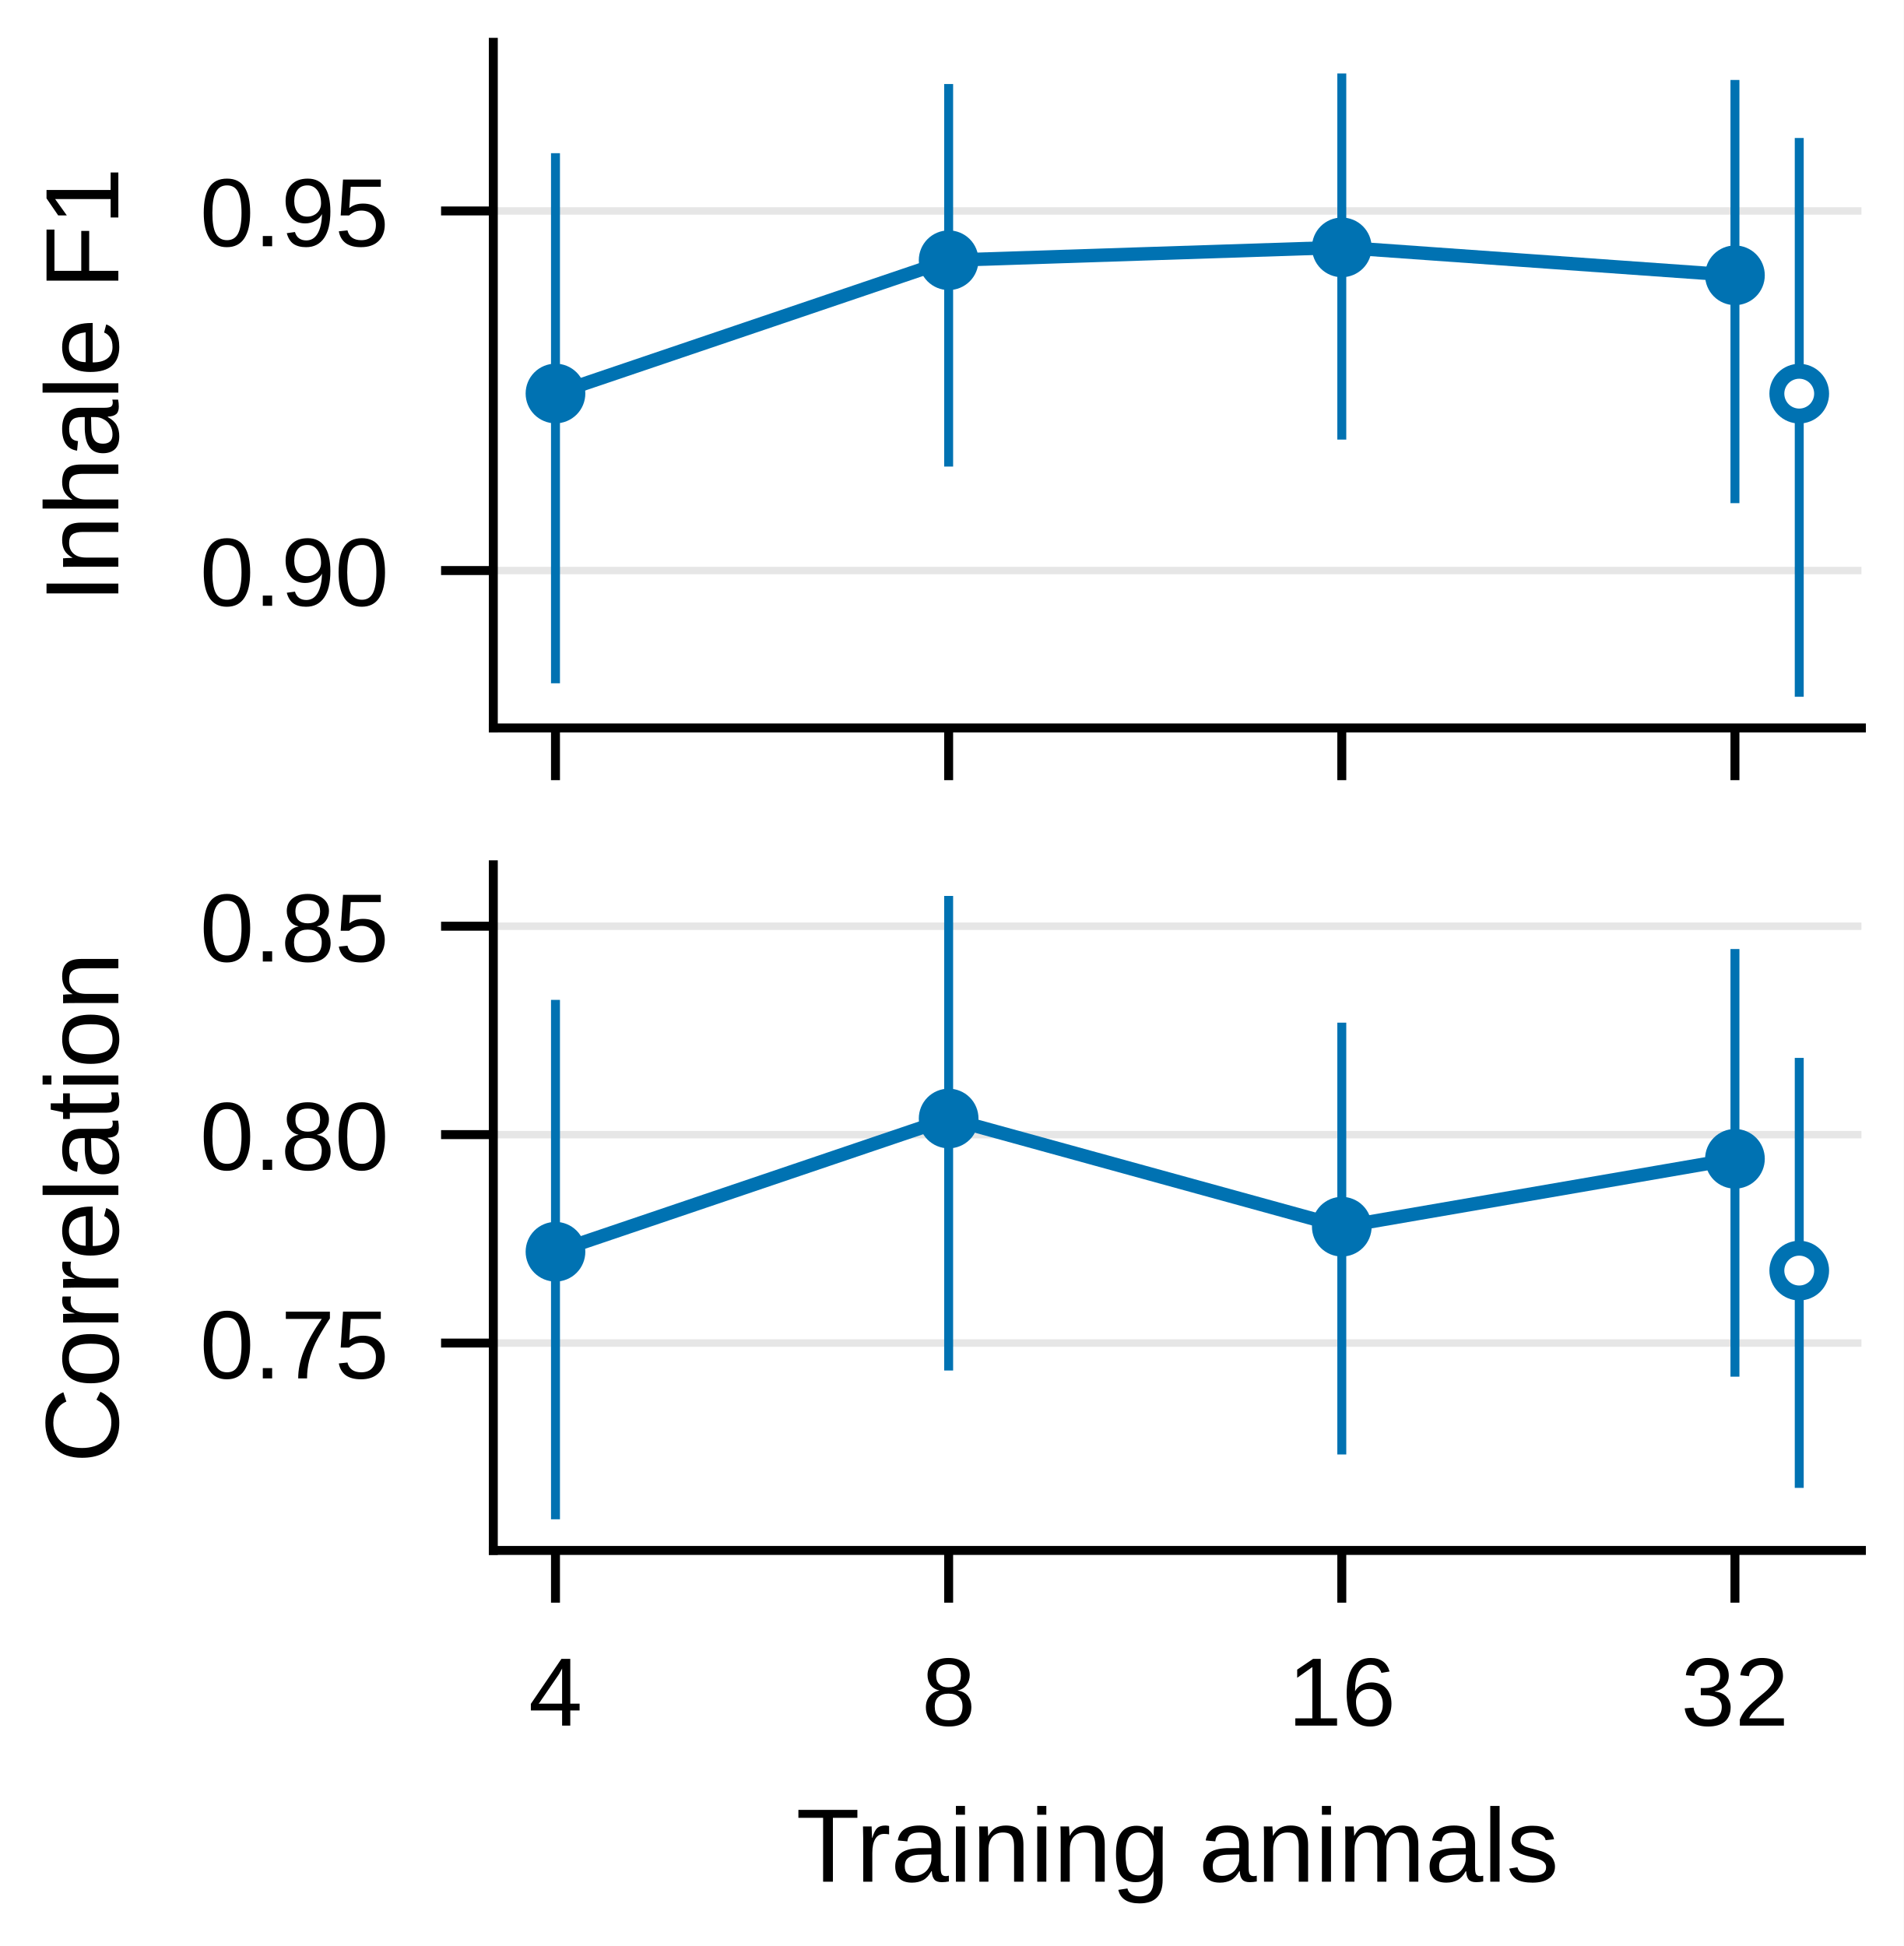
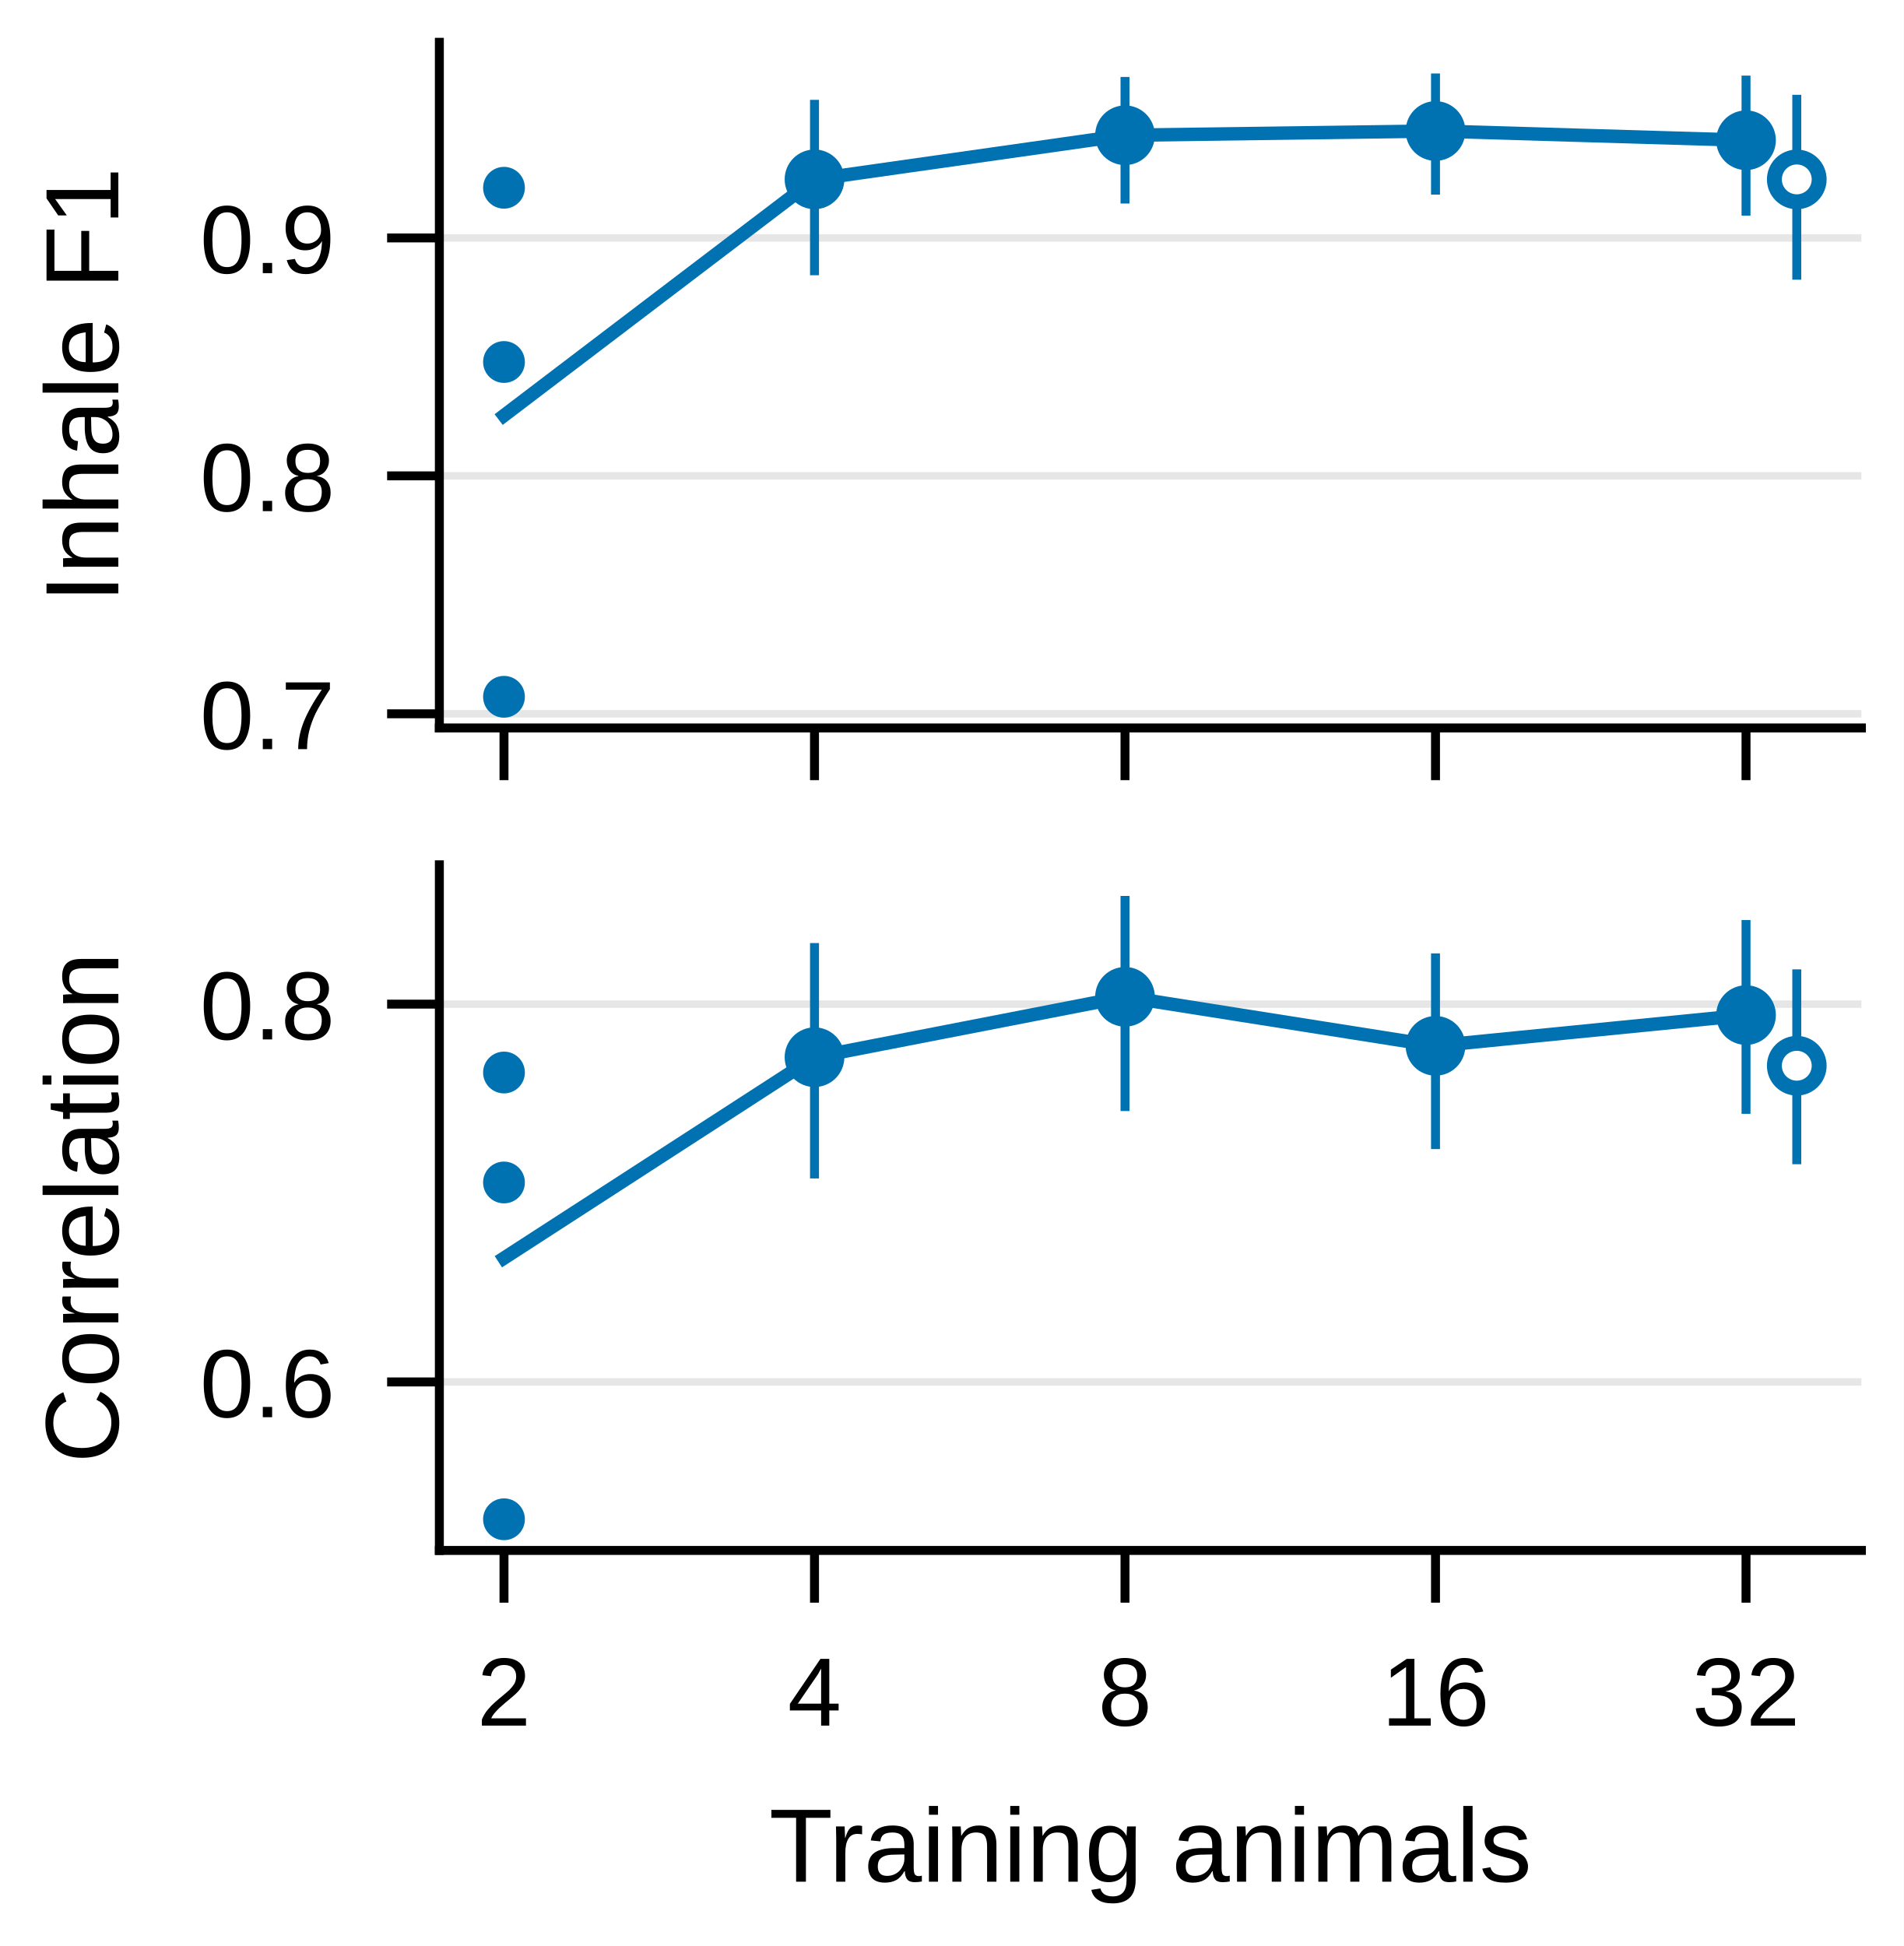
<svg xmlns="http://www.w3.org/2000/svg" xmlns:xlink="http://www.w3.org/1999/xlink" width="127.559pt" height="130.394pt" viewBox="0 0 127.559 130.394" version="1.1">
  <defs>
    <style type="text/css">*{stroke-linejoin: round; stroke-linecap: butt}</style>
  </defs>
  <g id="figure_1">
    <g id="patch_1">
      <path d="M 0 130.394  L 127.559 130.394  L 127.559 0  L 0 0  z " style="fill: #ffffff" />
    </g>
    <g id="axes_1">
      <g id="patch_2">
-         <path d="M 33.054 48.777  L 124.724 48.777  L 124.724 2.835  L 33.054 2.835  z " style="fill: #ffffff" />
+         <path d="M 29.439 48.777  L 124.724 48.777  L 124.724 2.835  L 29.439 2.835  z " style="fill: #ffffff" />
      </g>
      <g id="matplotlib.axis_1">
        <g id="xtick_1">
          <g id="line2d_1">
            <defs>
-               <path id="m0ba83c229e" d="M 0 0  L 0 3.5  " style="stroke: #000000; stroke-width: 0.6" />
+               <path id="m2286d741a3" d="M 0 0  L 0 3.5  " style="stroke: #000000; stroke-width: 0.6" />
            </defs>
            <g>
-               <use xlink:href="#m0ba83c229e" x="37.22" y="48.777" style="stroke: #000000; stroke-width: 0.6" />
+               <use xlink:href="#m2286d741a3" x="33.77" y="48.777" style="stroke: #000000; stroke-width: 0.6" />
            </g>
          </g>
        </g>
        <g id="xtick_2">
          <g id="line2d_2">
            <g>
-               <use xlink:href="#m0ba83c229e" x="63.564" y="48.777" style="stroke: #000000; stroke-width: 0.6" />
+               <use xlink:href="#m2286d741a3" x="54.576" y="48.777" style="stroke: #000000; stroke-width: 0.6" />
            </g>
          </g>
        </g>
        <g id="xtick_3">
          <g id="line2d_3">
            <g>
-               <use xlink:href="#m0ba83c229e" x="89.907" y="48.777" style="stroke: #000000; stroke-width: 0.6" />
+               <use xlink:href="#m2286d741a3" x="75.381" y="48.777" style="stroke: #000000; stroke-width: 0.6" />
            </g>
          </g>
        </g>
        <g id="xtick_4">
          <g id="line2d_4">
            <g>
-               <use xlink:href="#m0ba83c229e" x="116.25" y="48.777" style="stroke: #000000; stroke-width: 0.6" />
+               <use xlink:href="#m2286d741a3" x="96.186" y="48.777" style="stroke: #000000; stroke-width: 0.6" />
+             </g>
+           </g>
+         </g>
+         <g id="xtick_5">
+           <g id="line2d_5">
+             <g>
+               <use xlink:href="#m2286d741a3" x="116.992" y="48.777" style="stroke: #000000; stroke-width: 0.6" />
            </g>
          </g>
        </g>
      </g>
      <g id="matplotlib.axis_2">
        <g id="ytick_1">
-           <g id="line2d_5">
-             <path d="M 33.054 38.23  L 124.724 38.23  " clip-path="url(#p316294682f)" style="fill: none; stroke: #e6e6e6; stroke-width: 0.5; stroke-linecap: square" />
-           </g>
          <g id="line2d_6">
+             <path d="M 29.439 47.828  L 124.724 47.828  " clip-path="url(#p13bda6fc18)" style="fill: none; stroke: #e6e6e6; stroke-width: 0.5; stroke-linecap: square" />
+           </g>
+           <g id="line2d_7">
            <defs>
-               <path id="m9580f7bbc1" d="M 0 0  L -3.5 0  " style="stroke: #000000; stroke-width: 0.6" />
+               <path id="m318079847f" d="M 0 0  L -3.5 0  " style="stroke: #000000; stroke-width: 0.6" />
            </defs>
            <g>
-               <use xlink:href="#m9580f7bbc1" x="33.054" y="38.23" style="stroke: #000000; stroke-width: 0.6" />
+               <use xlink:href="#m318079847f" x="29.439" y="47.828" style="stroke: #000000; stroke-width: 0.6" />
            </g>
          </g>
          <g id="text_1">
-             <text style="font-size: 6.5px; font-family: 'Arial', 'Helvetica', 'DejaVu Sans', sans-serif; text-anchor: end" x="26.054" y="40.596" transform="rotate(-0 26.05359 40.59608)">0.90</text>
+             <text style="font-size: 6.5px; font-family: 'Arial', 'Helvetica', 'DejaVu Sans', sans-serif; text-anchor: end" x="22.439" y="50.194" transform="rotate(-0 22.43898 50.19421)">0.7</text>
          </g>
        </g>
        <g id="ytick_2">
-           <g id="line2d_7">
-             <path d="M 33.054 14.135  L 124.724 14.135  " clip-path="url(#p316294682f)" style="fill: none; stroke: #e6e6e6; stroke-width: 0.5; stroke-linecap: square" />
-           </g>
          <g id="line2d_8">
-             <g>
-               <use xlink:href="#m9580f7bbc1" x="33.054" y="14.135" style="stroke: #000000; stroke-width: 0.6" />
+             <path d="M 29.439 31.885  L 124.724 31.885  " clip-path="url(#p13bda6fc18)" style="fill: none; stroke: #e6e6e6; stroke-width: 0.5; stroke-linecap: square" />
+           </g>
+           <g id="line2d_9">
+             <g>
+               <use xlink:href="#m318079847f" x="29.439" y="31.885" style="stroke: #000000; stroke-width: 0.6" />
            </g>
          </g>
          <g id="text_2">
-             <text style="font-size: 6.5px; font-family: 'Arial', 'Helvetica', 'DejaVu Sans', sans-serif; text-anchor: end" x="26.054" y="16.501" transform="rotate(-0 26.05359 16.50099)">0.95</text>
-           </g>
-         </g>
-         <g id="text_3">
+             <text style="font-size: 6.5px; font-family: 'Arial', 'Helvetica', 'DejaVu Sans', sans-serif; text-anchor: end" x="22.439" y="34.251" transform="rotate(-0 22.43898 34.2512)">0.8</text>
+           </g>
+         </g>
+         <g id="ytick_3">
+           <g id="line2d_10">
+             <path d="M 29.439 15.942  L 124.724 15.942  " clip-path="url(#p13bda6fc18)" style="fill: none; stroke: #e6e6e6; stroke-width: 0.5; stroke-linecap: square" />
+           </g>
+           <g id="line2d_11">
+             <g>
+               <use xlink:href="#m318079847f" x="29.439" y="15.942" style="stroke: #000000; stroke-width: 0.6" />
+             </g>
+           </g>
+           <g id="text_3">
+             <text style="font-size: 6.5px; font-family: 'Arial', 'Helvetica', 'DejaVu Sans', sans-serif; text-anchor: end" x="22.439" y="18.308" transform="rotate(-0 22.43898 18.30819)">0.9</text>
+           </g>
+         </g>
+         <g id="text_4">
          <text style="font-size: 7px; font-family: 'Arial', 'Helvetica', 'DejaVu Sans', sans-serif; text-anchor: middle" x="7.931" y="25.806" transform="rotate(-90 7.930837 25.80603)">Inhale F1</text>
        </g>
      </g>
+       <g id="line2d_12">
+         <defs>
+           <path id="m06adeb79a7" d="M 0 0.9  C 0.239 0.9 0.468 0.805 0.636 0.636  C 0.805 0.468 0.9 0.239 0.9 0  C 0.9 -0.239 0.805 -0.468 0.636 -0.636  C 0.468 -0.805 0.239 -0.9 0 -0.9  C -0.239 -0.9 -0.468 -0.805 -0.636 -0.636  C -0.805 -0.468 -0.9 -0.239 -0.9 0  C -0.9 0.239 -0.805 0.468 -0.636 0.636  C -0.468 0.805 -0.239 0.9 0 0.9  z " style="stroke: #0072b2" />
+         </defs>
+         <g clip-path="url(#p13bda6fc18)">
+           <use xlink:href="#m06adeb79a7" x="33.77" y="12.581" style="fill: #0072b2; stroke: #0072b2" />
+           <use xlink:href="#m06adeb79a7" x="33.77" y="24.256" style="fill: #0072b2; stroke: #0072b2" />
+           <use xlink:href="#m06adeb79a7" x="33.77" y="46.689" style="fill: #0072b2; stroke: #0072b2" />
+         </g>
+       </g>
+       <g id="line2d_13">
+         <path d="M 33.77 27.842  L 54.576 12.017  L 75.381 9.063  L 96.186 8.778  L 116.992 9.397  " clip-path="url(#p13bda6fc18)" style="fill: none; stroke: #0072b2; stroke-width: 0.9; stroke-linecap: square" />
+       </g>
      <g id="LineCollection_1">
-         <path d="M 37.22 45.785  L 37.22 10.266  " clip-path="url(#p316294682f)" style="fill: none; stroke: #0072b2; stroke-width: 0.6" />
-         <path d="M 63.564 31.263  L 63.564 5.628  " clip-path="url(#p316294682f)" style="fill: none; stroke: #0072b2; stroke-width: 0.6" />
-         <path d="M 89.907 29.454  L 89.907 4.923  " clip-path="url(#p316294682f)" style="fill: none; stroke: #0072b2; stroke-width: 0.6" />
-         <path d="M 116.25 33.714  L 116.25 5.359  " clip-path="url(#p316294682f)" style="fill: none; stroke: #0072b2; stroke-width: 0.6" />
+         <path d="M 116.992 14.448  L 116.992 5.067  " clip-path="url(#p13bda6fc18)" style="fill: none; stroke: #0072b2; stroke-width: 0.6" />
+         <path d="M 54.576 18.442  L 54.576 6.691  " clip-path="url(#p13bda6fc18)" style="fill: none; stroke: #0072b2; stroke-width: 0.6" />
+         <path d="M 75.381 13.637  L 75.381 5.156  " clip-path="url(#p13bda6fc18)" style="fill: none; stroke: #0072b2; stroke-width: 0.6" />
+         <path d="M 96.186 13.039  L 96.186 4.923  " clip-path="url(#p13bda6fc18)" style="fill: none; stroke: #0072b2; stroke-width: 0.6" />
      </g>
      <g id="LineCollection_2">
-         <path d="M 120.558 46.689  L 120.558 9.247  " clip-path="url(#p316294682f)" style="fill: none; stroke: #0072b2; stroke-width: 0.6" />
-       </g>
-       <g id="line2d_9">
-         <path d="M 37.22 26.367  L 63.564 17.437  L 89.907 16.576  L 116.25 18.447  " clip-path="url(#p316294682f)" style="fill: none; stroke: #0072b2; stroke-width: 0.9; stroke-linecap: square" />
+         <path d="M 120.393 18.741  L 120.393 6.354  " clip-path="url(#p13bda6fc18)" style="fill: none; stroke: #0072b2; stroke-width: 0.6" />
+       </g>
+       <g id="line2d_14">
        <defs>
-           <path id="m3215874e4c" d="M 0 1.5  C 0.398 1.5 0.779 1.342 1.061 1.061  C 1.342 0.779 1.5 0.398 1.5 0  C 1.5 -0.398 1.342 -0.779 1.061 -1.061  C 0.779 -1.342 0.398 -1.5 0 -1.5  C -0.398 -1.5 -0.779 -1.342 -1.061 -1.061  C -1.342 -0.779 -1.5 -0.398 -1.5 0  C -1.5 0.398 -1.342 0.779 -1.061 1.061  C -0.779 1.342 -0.398 1.5 0 1.5  z " style="stroke: #0072b2" />
+           <path id="mb3cdd38ef0" d="M 0 1.5  C 0.398 1.5 0.779 1.342 1.061 1.061  C 1.342 0.779 1.5 0.398 1.5 0  C 1.5 -0.398 1.342 -0.779 1.061 -1.061  C 0.779 -1.342 0.398 -1.5 0 -1.5  C -0.398 -1.5 -0.779 -1.342 -1.061 -1.061  C -1.342 -0.779 -1.5 -0.398 -1.5 0  C -1.5 0.398 -1.342 0.779 -1.061 1.061  C -0.779 1.342 -0.398 1.5 0 1.5  z " style="stroke: #0072b2" />
        </defs>
-         <g clip-path="url(#p316294682f)">
-           <use xlink:href="#m3215874e4c" x="37.22" y="26.367" style="fill: #0072b2; stroke: #0072b2" />
-           <use xlink:href="#m3215874e4c" x="63.564" y="17.437" style="fill: #0072b2; stroke: #0072b2" />
-           <use xlink:href="#m3215874e4c" x="89.907" y="16.576" style="fill: #0072b2; stroke: #0072b2" />
-           <use xlink:href="#m3215874e4c" x="116.25" y="18.447" style="fill: #0072b2; stroke: #0072b2" />
-         </g>
-       </g>
-       <g id="line2d_10">
+         <g clip-path="url(#p13bda6fc18)">
+           <use xlink:href="#mb3cdd38ef0" x="116.992" y="9.397" style="fill: #0072b2; stroke: #0072b2" />
+           <use xlink:href="#mb3cdd38ef0" x="54.576" y="12.017" style="fill: #0072b2; stroke: #0072b2" />
+           <use xlink:href="#mb3cdd38ef0" x="75.381" y="9.063" style="fill: #0072b2; stroke: #0072b2" />
+           <use xlink:href="#mb3cdd38ef0" x="96.186" y="8.778" style="fill: #0072b2; stroke: #0072b2" />
+         </g>
+       </g>
+       <g id="line2d_15">
        <defs>
-           <path id="md316325960" d="M 0 1.5  C 0.398 1.5 0.779 1.342 1.061 1.061  C 1.342 0.779 1.5 0.398 1.5 0  C 1.5 -0.398 1.342 -0.779 1.061 -1.061  C 0.779 -1.342 0.398 -1.5 0 -1.5  C -0.398 -1.5 -0.779 -1.342 -1.061 -1.061  C -1.342 -0.779 -1.5 -0.398 -1.5 0  C -1.5 0.398 -1.342 0.779 -1.061 1.061  C -0.779 1.342 -0.398 1.5 0 1.5  z " style="stroke: #0072b2" />
+           <path id="m8ead2288c9" d="M 0 1.5  C 0.398 1.5 0.779 1.342 1.061 1.061  C 1.342 0.779 1.5 0.398 1.5 0  C 1.5 -0.398 1.342 -0.779 1.061 -1.061  C 0.779 -1.342 0.398 -1.5 0 -1.5  C -0.398 -1.5 -0.779 -1.342 -1.061 -1.061  C -1.342 -0.779 -1.5 -0.398 -1.5 0  C -1.5 0.398 -1.342 0.779 -1.061 1.061  C -0.779 1.342 -0.398 1.5 0 1.5  z " style="stroke: #0072b2" />
        </defs>
-         <g clip-path="url(#p316294682f)">
-           <use xlink:href="#md316325960" x="120.558" y="26.377" style="fill: #ffffff; stroke: #0072b2" />
+         <g clip-path="url(#p13bda6fc18)">
+           <use xlink:href="#m8ead2288c9" x="120.393" y="12.021" style="fill: #ffffff; stroke: #0072b2" />
        </g>
      </g>
      <g id="patch_3">
-         <path d="M 33.054 48.777  L 33.054 2.835  " style="fill: none; stroke: #000000; stroke-width: 0.6; stroke-linejoin: miter; stroke-linecap: square" />
+         <path d="M 29.439 48.777  L 29.439 2.835  " style="fill: none; stroke: #000000; stroke-width: 0.6; stroke-linejoin: miter; stroke-linecap: square" />
      </g>
      <g id="patch_4">
-         <path d="M 33.054 48.777  L 124.724 48.777  " style="fill: none; stroke: #000000; stroke-width: 0.6; stroke-linejoin: miter; stroke-linecap: square" />
+         <path d="M 29.439 48.777  L 124.724 48.777  " style="fill: none; stroke: #000000; stroke-width: 0.6; stroke-linejoin: miter; stroke-linecap: square" />
      </g>
    </g>
    <g id="axes_2">
      <g id="patch_5">
-         <path d="M 33.054 103.889  L 124.724 103.889  L 124.724 57.947  L 33.054 57.947  z " style="fill: #ffffff" />
+         <path d="M 29.439 103.889  L 124.724 103.889  L 124.724 57.947  L 29.439 57.947  z " style="fill: #ffffff" />
      </g>
      <g id="matplotlib.axis_3">
-         <g id="xtick_5">
-           <g id="line2d_11">
-             <g>
-               <use xlink:href="#m0ba83c229e" x="37.22" y="103.889" style="stroke: #000000; stroke-width: 0.6" />
-             </g>
-           </g>
-           <g id="text_4">
-             <text style="font-size: 6.5px; font-family: 'Arial', 'Helvetica', 'DejaVu Sans', sans-serif; text-anchor: middle" x="37.22" y="115.622" transform="rotate(-0 37.22045 115.6217)">4</text>
-           </g>
-         </g>
        <g id="xtick_6">
-           <g id="line2d_12">
-             <g>
-               <use xlink:href="#m0ba83c229e" x="63.564" y="103.889" style="stroke: #000000; stroke-width: 0.6" />
+           <g id="line2d_16">
+             <g>
+               <use xlink:href="#m2286d741a3" x="33.77" y="103.889" style="stroke: #000000; stroke-width: 0.6" />
            </g>
          </g>
          <g id="text_5">
-             <text style="font-size: 6.5px; font-family: 'Arial', 'Helvetica', 'DejaVu Sans', sans-serif; text-anchor: middle" x="63.564" y="115.622" transform="rotate(-0 63.56378 115.6217)">8</text>
+             <text style="font-size: 6.5px; font-family: 'Arial', 'Helvetica', 'DejaVu Sans', sans-serif; text-anchor: middle" x="33.77" y="115.622" transform="rotate(-0 33.77014 115.6217)">2</text>
          </g>
        </g>
        <g id="xtick_7">
-           <g id="line2d_13">
-             <g>
-               <use xlink:href="#m0ba83c229e" x="89.907" y="103.889" style="stroke: #000000; stroke-width: 0.6" />
+           <g id="line2d_17">
+             <g>
+               <use xlink:href="#m2286d741a3" x="54.576" y="103.889" style="stroke: #000000; stroke-width: 0.6" />
            </g>
          </g>
          <g id="text_6">
-             <text style="font-size: 6.5px; font-family: 'Arial', 'Helvetica', 'DejaVu Sans', sans-serif; text-anchor: middle" x="89.907" y="115.622" transform="rotate(-0 89.90712 115.6217)">16</text>
+             <text style="font-size: 6.5px; font-family: 'Arial', 'Helvetica', 'DejaVu Sans', sans-serif; text-anchor: middle" x="54.576" y="115.622" transform="rotate(-0 54.5755 115.6217)">4</text>
          </g>
        </g>
        <g id="xtick_8">
-           <g id="line2d_14">
-             <g>
-               <use xlink:href="#m0ba83c229e" x="116.25" y="103.889" style="stroke: #000000; stroke-width: 0.6" />
+           <g id="line2d_18">
+             <g>
+               <use xlink:href="#m2286d741a3" x="75.381" y="103.889" style="stroke: #000000; stroke-width: 0.6" />
            </g>
          </g>
          <g id="text_7">
-             <text style="font-size: 6.5px; font-family: 'Arial', 'Helvetica', 'DejaVu Sans', sans-serif; text-anchor: middle" x="116.25" y="115.622" transform="rotate(-0 116.2505 115.6217)">32</text>
-           </g>
-         </g>
-         <g id="text_8">
-           <text style="font-size: 7px; font-family: 'Arial', 'Helvetica', 'DejaVu Sans', sans-serif; text-anchor: middle" x="78.889" y="126.086" transform="rotate(-0 78.889 126.0858)">Training animals</text>
+             <text style="font-size: 6.5px; font-family: 'Arial', 'Helvetica', 'DejaVu Sans', sans-serif; text-anchor: middle" x="75.381" y="115.622" transform="rotate(-0 75.38087 115.6217)">8</text>
+           </g>
+         </g>
+         <g id="xtick_9">
+           <g id="line2d_19">
+             <g>
+               <use xlink:href="#m2286d741a3" x="96.186" y="103.889" style="stroke: #000000; stroke-width: 0.6" />
+             </g>
+           </g>
+           <g id="text_8">
+             <text style="font-size: 6.5px; font-family: 'Arial', 'Helvetica', 'DejaVu Sans', sans-serif; text-anchor: middle" x="96.186" y="115.622" transform="rotate(-0 96.18624 115.6217)">16</text>
+           </g>
+         </g>
+         <g id="xtick_10">
+           <g id="line2d_20">
+             <g>
+               <use xlink:href="#m2286d741a3" x="116.992" y="103.889" style="stroke: #000000; stroke-width: 0.6" />
+             </g>
+           </g>
+           <g id="text_9">
+             <text style="font-size: 6.5px; font-family: 'Arial', 'Helvetica', 'DejaVu Sans', sans-serif; text-anchor: middle" x="116.992" y="115.622" transform="rotate(-0 116.9916 115.6217)">32</text>
+           </g>
+         </g>
+         <g id="text_10">
+           <text style="font-size: 7px; font-family: 'Arial', 'Helvetica', 'DejaVu Sans', sans-serif; text-anchor: middle" x="77.082" y="126.086" transform="rotate(-0 77.0817 126.0858)">Training animals</text>
        </g>
      </g>
      <g id="matplotlib.axis_4">
-         <g id="ytick_3">
-           <g id="line2d_15">
-             <path d="M 33.054 89.992  L 124.724 89.992  " clip-path="url(#p25defe0d51)" style="fill: none; stroke: #e6e6e6; stroke-width: 0.5; stroke-linecap: square" />
-           </g>
-           <g id="line2d_16">
-             <g>
-               <use xlink:href="#m9580f7bbc1" x="33.054" y="89.992" style="stroke: #000000; stroke-width: 0.6" />
-             </g>
-           </g>
-           <g id="text_9">
-             <text style="font-size: 6.5px; font-family: 'Arial', 'Helvetica', 'DejaVu Sans', sans-serif; text-anchor: end" x="26.054" y="92.358" transform="rotate(-0 26.05359 92.35833)">0.75</text>
-           </g>
-         </g>
        <g id="ytick_4">
-           <g id="line2d_17">
-             <path d="M 33.054 76.027  L 124.724 76.027  " clip-path="url(#p25defe0d51)" style="fill: none; stroke: #e6e6e6; stroke-width: 0.5; stroke-linecap: square" />
-           </g>
-           <g id="line2d_18">
-             <g>
-               <use xlink:href="#m9580f7bbc1" x="33.054" y="76.027" style="stroke: #000000; stroke-width: 0.6" />
-             </g>
-           </g>
-           <g id="text_10">
-             <text style="font-size: 6.5px; font-family: 'Arial', 'Helvetica', 'DejaVu Sans', sans-serif; text-anchor: end" x="26.054" y="78.393" transform="rotate(-0 26.05359 78.3933)">0.80</text>
+           <g id="line2d_21">
+             <path d="M 29.439 92.598  L 124.724 92.598  " clip-path="url(#p31bb495f1c)" style="fill: none; stroke: #e6e6e6; stroke-width: 0.5; stroke-linecap: square" />
+           </g>
+           <g id="line2d_22">
+             <g>
+               <use xlink:href="#m318079847f" x="29.439" y="92.598" style="stroke: #000000; stroke-width: 0.6" />
+             </g>
+           </g>
+           <g id="text_11">
+             <text style="font-size: 6.5px; font-family: 'Arial', 'Helvetica', 'DejaVu Sans', sans-serif; text-anchor: end" x="22.439" y="94.964" transform="rotate(-0 22.43898 94.96447)">0.6</text>
          </g>
        </g>
        <g id="ytick_5">
-           <g id="line2d_19">
-             <path d="M 33.054 62.062  L 124.724 62.062  " clip-path="url(#p25defe0d51)" style="fill: none; stroke: #e6e6e6; stroke-width: 0.5; stroke-linecap: square" />
-           </g>
-           <g id="line2d_20">
-             <g>
-               <use xlink:href="#m9580f7bbc1" x="33.054" y="62.062" style="stroke: #000000; stroke-width: 0.6" />
-             </g>
-           </g>
-           <g id="text_11">
-             <text style="font-size: 6.5px; font-family: 'Arial', 'Helvetica', 'DejaVu Sans', sans-serif; text-anchor: end" x="26.054" y="64.428" transform="rotate(-0 26.05359 64.42826)">0.85</text>
-           </g>
-         </g>
-         <g id="text_12">
+           <g id="line2d_23">
+             <path d="M 29.439 67.283  L 124.724 67.283  " clip-path="url(#p31bb495f1c)" style="fill: none; stroke: #e6e6e6; stroke-width: 0.5; stroke-linecap: square" />
+           </g>
+           <g id="line2d_24">
+             <g>
+               <use xlink:href="#m318079847f" x="29.439" y="67.283" style="stroke: #000000; stroke-width: 0.6" />
+             </g>
+           </g>
+           <g id="text_12">
+             <text style="font-size: 6.5px; font-family: 'Arial', 'Helvetica', 'DejaVu Sans', sans-serif; text-anchor: end" x="22.439" y="69.649" transform="rotate(-0 22.43898 69.64874)">0.8</text>
+           </g>
+         </g>
+         <g id="text_13">
          <text style="font-size: 7px; font-family: 'Arial', 'Helvetica', 'DejaVu Sans', sans-serif; text-anchor: middle" x="7.931" y="80.918" transform="rotate(-90 7.930837 80.9181)">Correlation</text>
        </g>
      </g>
+       <g id="line2d_25">
+         <g clip-path="url(#p31bb495f1c)">
+           <use xlink:href="#m06adeb79a7" x="33.77" y="71.865" style="fill: #0072b2; stroke: #0072b2" />
+           <use xlink:href="#m06adeb79a7" x="33.77" y="79.233" style="fill: #0072b2; stroke: #0072b2" />
+           <use xlink:href="#m06adeb79a7" x="33.77" y="101.801" style="fill: #0072b2; stroke: #0072b2" />
+         </g>
+       </g>
+       <g id="line2d_26">
+         <path d="M 33.77 84.3  L 54.576 70.839  L 75.381 66.793  L 96.186 70.078  L 116.992 68.017  " clip-path="url(#p31bb495f1c)" style="fill: none; stroke: #0072b2; stroke-width: 0.9; stroke-linecap: square" />
+       </g>
      <g id="LineCollection_3">
-         <path d="M 37.22 101.801  L 37.22 67  " clip-path="url(#p25defe0d51)" style="fill: none; stroke: #0072b2; stroke-width: 0.6" />
-         <path d="M 63.564 91.833  L 63.564 60.035  " clip-path="url(#p25defe0d51)" style="fill: none; stroke: #0072b2; stroke-width: 0.6" />
-         <path d="M 89.907 97.458  L 89.907 68.523  " clip-path="url(#p25defe0d51)" style="fill: none; stroke: #0072b2; stroke-width: 0.6" />
-         <path d="M 116.25 92.247  L 116.25 63.589  " clip-path="url(#p25defe0d51)" style="fill: none; stroke: #0072b2; stroke-width: 0.6" />
+         <path d="M 116.992 74.634  L 116.992 61.646  " clip-path="url(#p31bb495f1c)" style="fill: none; stroke: #0072b2; stroke-width: 0.6" />
+         <path d="M 54.576 78.963  L 54.576 63.192  " clip-path="url(#p31bb495f1c)" style="fill: none; stroke: #0072b2; stroke-width: 0.6" />
+         <path d="M 75.381 74.446  L 75.381 60.035  " clip-path="url(#p31bb495f1c)" style="fill: none; stroke: #0072b2; stroke-width: 0.6" />
+         <path d="M 96.186 76.995  L 96.186 63.882  " clip-path="url(#p31bb495f1c)" style="fill: none; stroke: #0072b2; stroke-width: 0.6" />
      </g>
      <g id="LineCollection_4">
-         <path d="M 120.558 99.699  L 120.558 70.884  " clip-path="url(#p25defe0d51)" style="fill: none; stroke: #0072b2; stroke-width: 0.6" />
-       </g>
-       <g id="line2d_21">
-         <path d="M 37.22 83.874  L 63.564 74.947  L 89.907 82.196  L 116.25 77.648  " clip-path="url(#p25defe0d51)" style="fill: none; stroke: #0072b2; stroke-width: 0.9; stroke-linecap: square" />
-         <g clip-path="url(#p25defe0d51)">
-           <use xlink:href="#m3215874e4c" x="37.22" y="83.874" style="fill: #0072b2; stroke: #0072b2" />
-           <use xlink:href="#m3215874e4c" x="63.564" y="74.947" style="fill: #0072b2; stroke: #0072b2" />
-           <use xlink:href="#m3215874e4c" x="89.907" y="82.196" style="fill: #0072b2; stroke: #0072b2" />
-           <use xlink:href="#m3215874e4c" x="116.25" y="77.648" style="fill: #0072b2; stroke: #0072b2" />
-         </g>
-       </g>
-       <g id="line2d_22">
-         <g clip-path="url(#p25defe0d51)">
-           <use xlink:href="#md316325960" x="120.558" y="85.137" style="fill: #ffffff; stroke: #0072b2" />
+         <path d="M 120.393 78.011  L 120.393 64.952  " clip-path="url(#p31bb495f1c)" style="fill: none; stroke: #0072b2; stroke-width: 0.6" />
+       </g>
+       <g id="line2d_27">
+         <g clip-path="url(#p31bb495f1c)">
+           <use xlink:href="#mb3cdd38ef0" x="116.992" y="68.017" style="fill: #0072b2; stroke: #0072b2" />
+           <use xlink:href="#mb3cdd38ef0" x="54.576" y="70.839" style="fill: #0072b2; stroke: #0072b2" />
+           <use xlink:href="#mb3cdd38ef0" x="75.381" y="66.793" style="fill: #0072b2; stroke: #0072b2" />
+           <use xlink:href="#mb3cdd38ef0" x="96.186" y="70.078" style="fill: #0072b2; stroke: #0072b2" />
+         </g>
+       </g>
+       <g id="line2d_28">
+         <g clip-path="url(#p31bb495f1c)">
+           <use xlink:href="#m8ead2288c9" x="120.393" y="71.411" style="fill: #ffffff; stroke: #0072b2" />
        </g>
      </g>
      <g id="patch_6">
-         <path d="M 33.054 103.889  L 33.054 57.947  " style="fill: none; stroke: #000000; stroke-width: 0.6; stroke-linejoin: miter; stroke-linecap: square" />
+         <path d="M 29.439 103.889  L 29.439 57.947  " style="fill: none; stroke: #000000; stroke-width: 0.6; stroke-linejoin: miter; stroke-linecap: square" />
      </g>
      <g id="patch_7">
-         <path d="M 33.054 103.889  L 124.724 103.889  " style="fill: none; stroke: #000000; stroke-width: 0.6; stroke-linejoin: miter; stroke-linecap: square" />
+         <path d="M 29.439 103.889  L 124.724 103.889  " style="fill: none; stroke: #000000; stroke-width: 0.6; stroke-linejoin: miter; stroke-linecap: square" />
      </g>
    </g>
  </g>
  <defs>
-     <clipPath id="p316294682f">
-       <rect x="33.054" y="2.835" width="91.671" height="45.943" />
+     <clipPath id="p13bda6fc18">
+       <rect x="29.439" y="2.835" width="95.285" height="45.943" />
    </clipPath>
-     <clipPath id="p25defe0d51">
-       <rect x="33.054" y="57.947" width="91.671" height="45.943" />
+     <clipPath id="p31bb495f1c">
+       <rect x="29.439" y="57.947" width="95.285" height="45.943" />
    </clipPath>
  </defs>
</svg>
